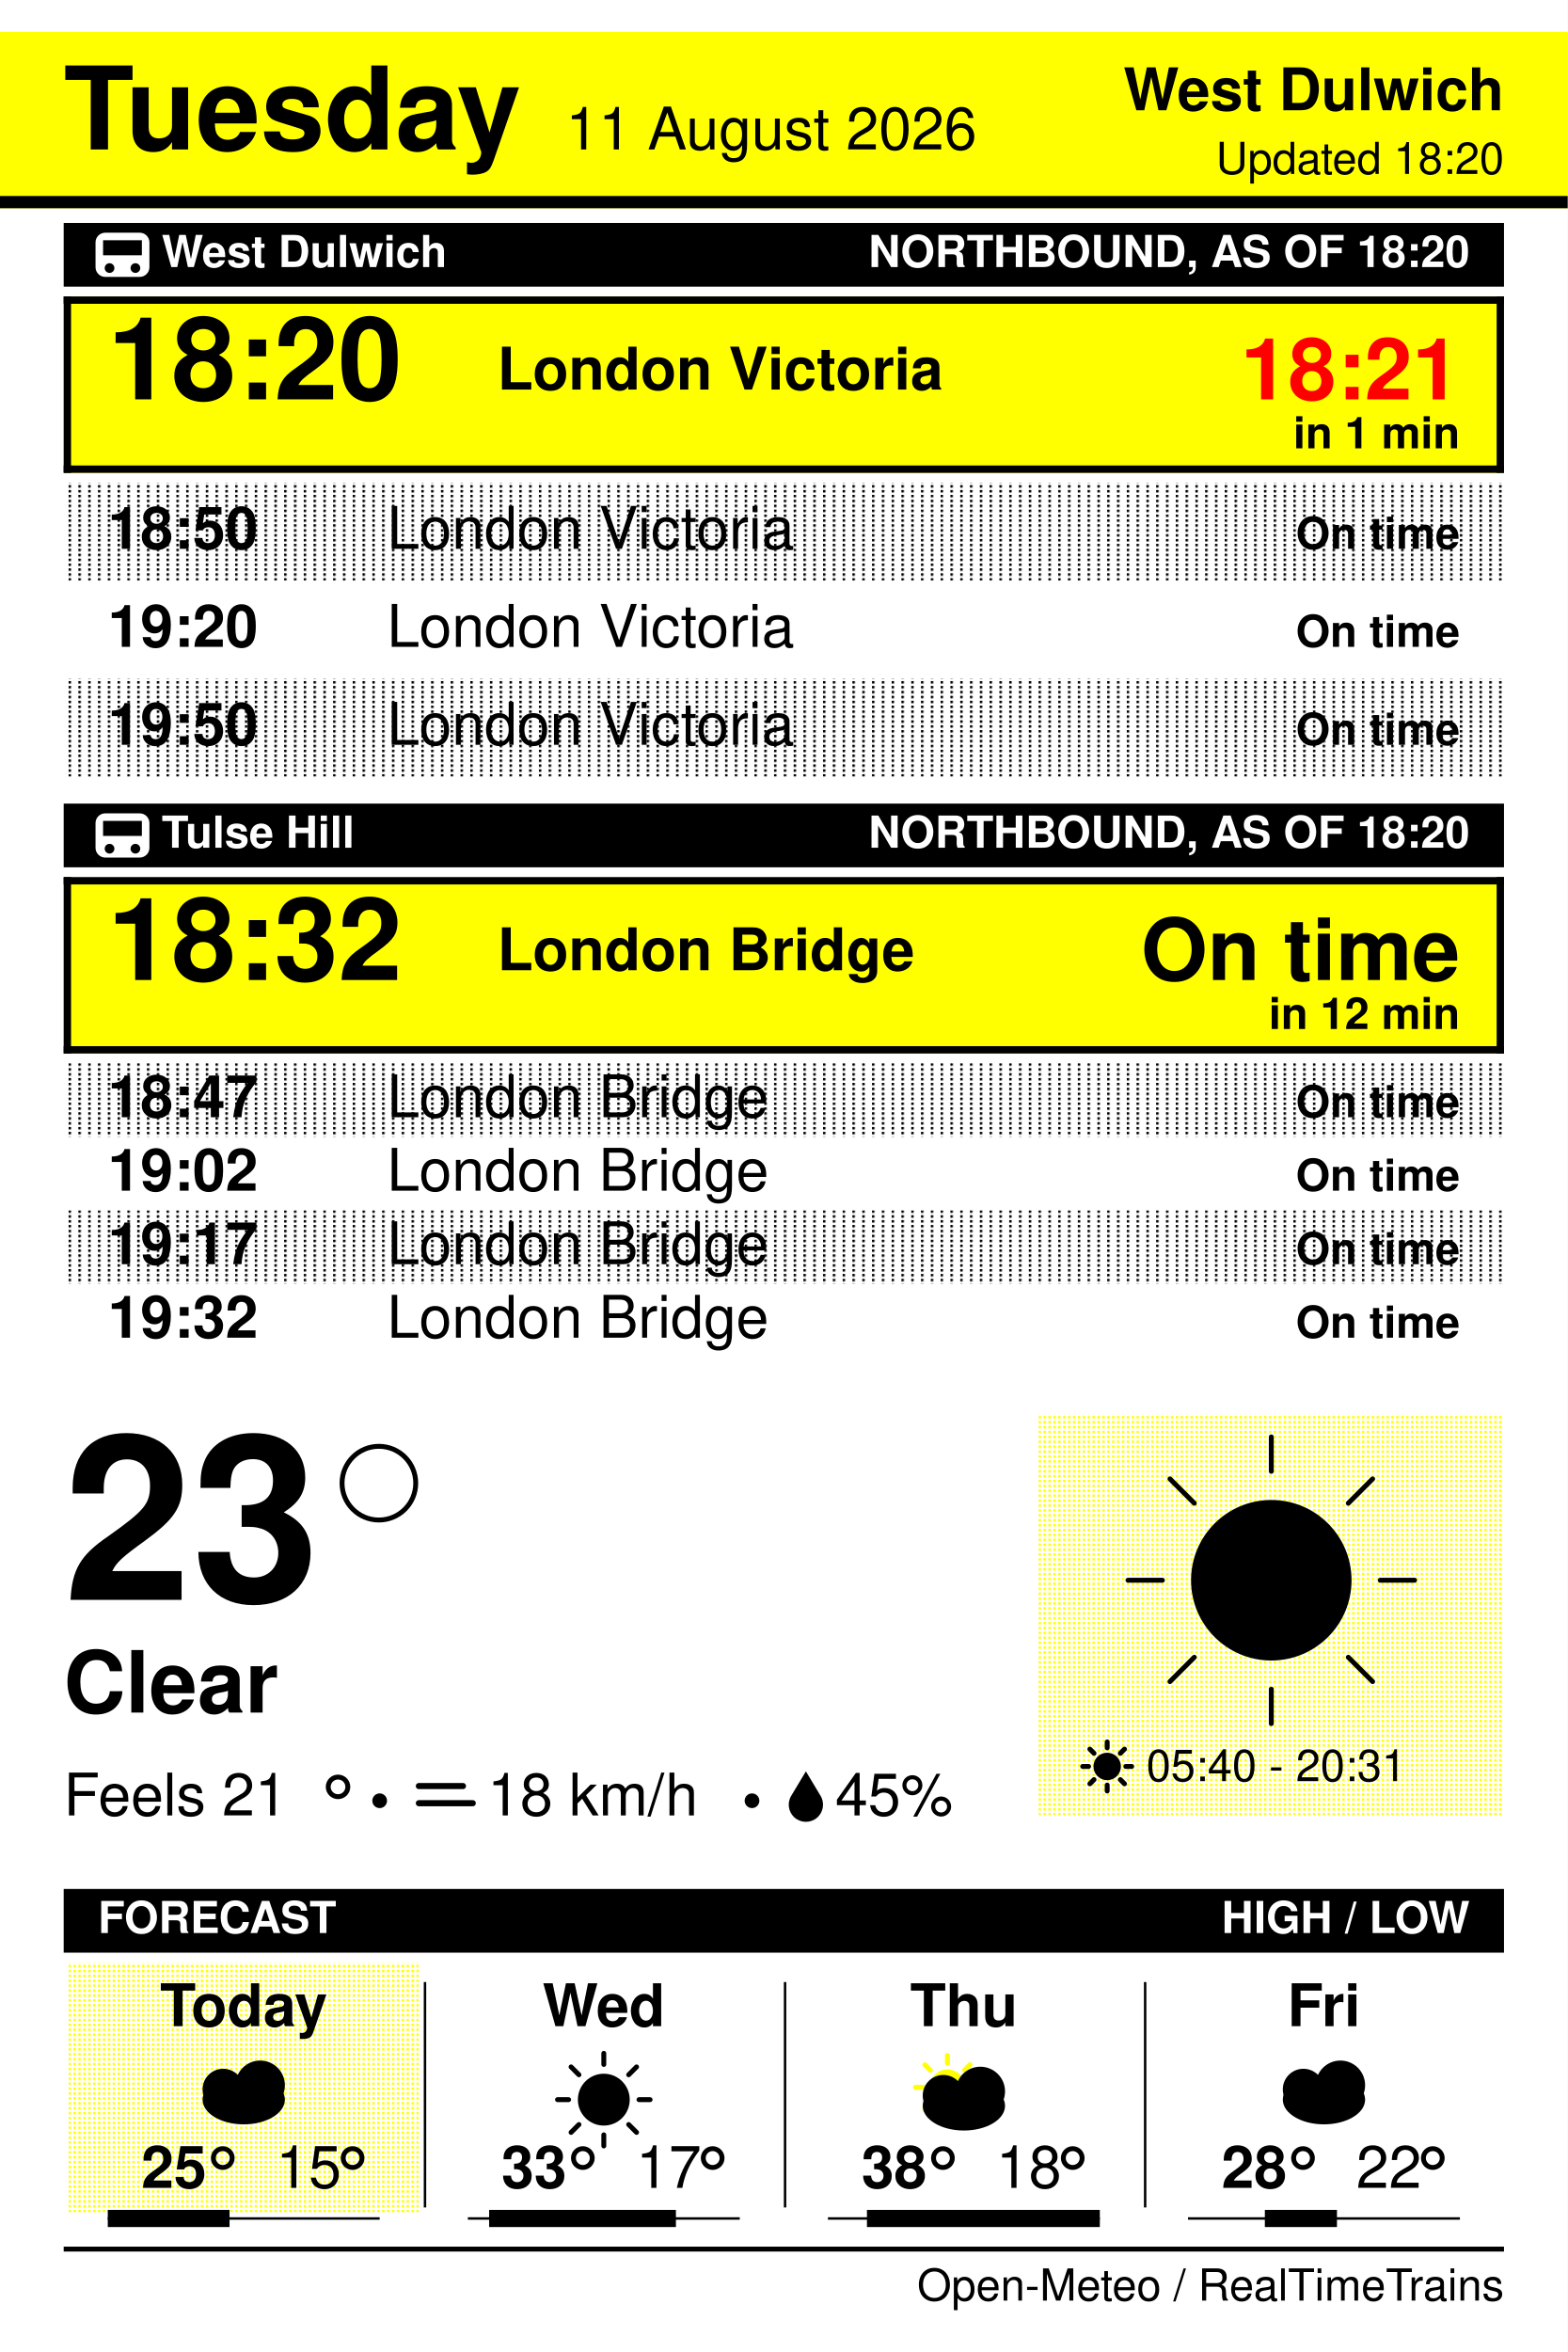
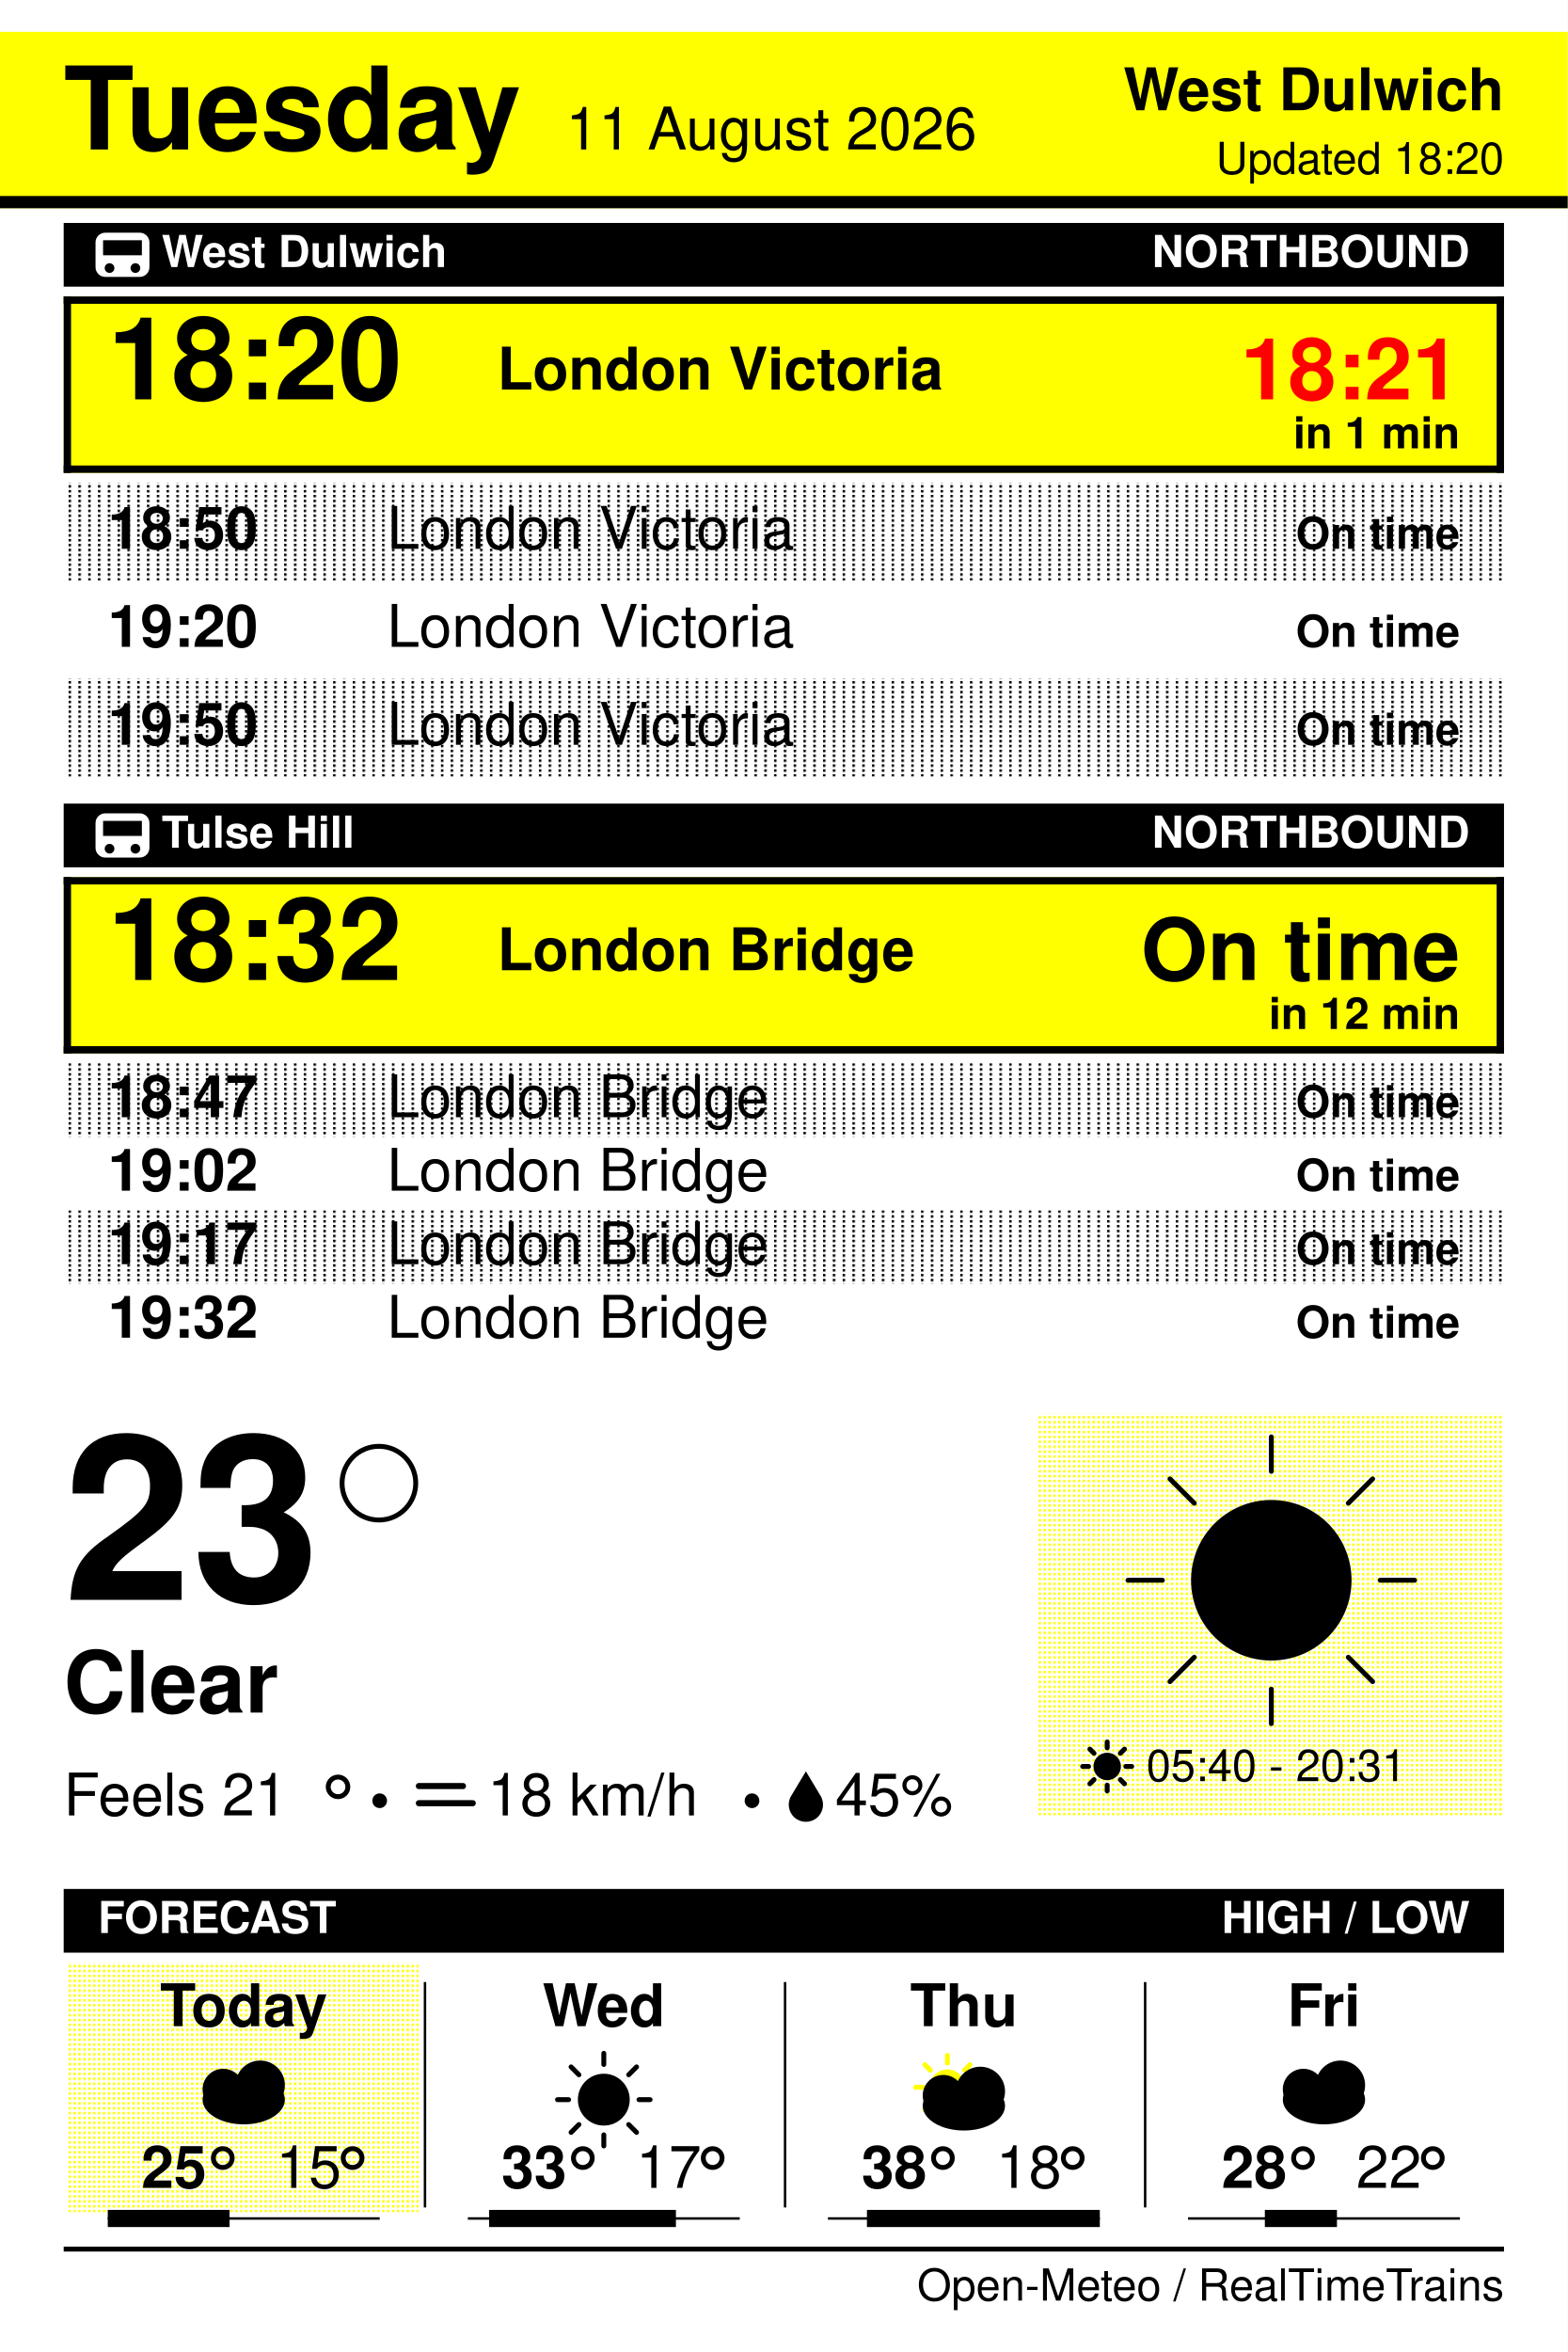
<svg xmlns="http://www.w3.org/2000/svg" viewBox="0 0 640 960" width="640" height="960" role="img" aria-label="Rendered e-ink departure and weather board">
  <defs>
    <pattern id="p50y" width="2" height="2" patternUnits="userSpaceOnUse">
      <rect x="0" y="0" width="1" height="1" fill="#FFFF00" />
      <rect x="1" y="1" width="1" height="1" fill="#FFFF00" />
    </pattern>
    <pattern id="p25y" width="2" height="2" patternUnits="userSpaceOnUse">
      <rect x="0" y="0" width="1" height="1" fill="#FFFF00" />
    </pattern>
    <pattern id="p12k" width="4" height="2" patternUnits="userSpaceOnUse">
      <rect x="0" y="0" width="1" height="1" fill="#000000" />
    </pattern>
  </defs>
  <rect x="0" y="0" width="640" height="960" fill="#FFFFFF" />
  <rect x="0" y="13" width="640" height="72" fill="#FFFF00" />
  <rect x="0" y="80" width="640" height="5" fill="#000000" />
  <text x="26" y="61" fill="#000000" font-size="47" font-family="Helvetica Neue, Helvetica, Arial, sans-serif" font-weight="700" text-anchor="start">Tuesday</text>
  <text x="231" y="61" fill="#000000" font-size="24" font-family="Helvetica Neue, Helvetica, Arial, sans-serif" font-weight="400" text-anchor="start">11 August 2026</text>
  <text x="614" y="45" fill="#000000" font-size="24" font-family="Helvetica Neue, Helvetica, Arial, sans-serif" font-weight="700" text-anchor="end">West Dulwich</text>
  <text x="614" y="71" fill="#000000" font-size="18" font-family="Helvetica Neue, Helvetica, Arial, sans-serif" font-weight="400" text-anchor="end">Updated 18:20</text>
  <rect x="26" y="91" width="588" height="26" fill="#000000" />
  <text x="66" y="109" fill="#FFFFFF" font-size="18" font-family="Helvetica Neue, Helvetica, Arial, sans-serif" font-weight="700" text-anchor="start">West Dulwich</text>
-   <text x="600" y="109" fill="#FFFFFF" font-size="18" font-family="Helvetica Neue, Helvetica, Arial, sans-serif" font-weight="700" text-anchor="end">NORTHBOUND, AS OF 18:20</text>
+   <text x="600" y="109" fill="#FFFFFF" font-size="18" font-family="Helvetica Neue, Helvetica, Arial, sans-serif" font-weight="700" text-anchor="end">NORTHBOUND</text>
  <rect x="39" y="94.98" width="22" height="18.04" rx="3.96" fill="#FFFFFF" />
  <rect x="42.08" y="98.06" width="15.84" height="6.134" fill="#000000" />
  <circle cx="44.72" cy="109.412" r="1.98" fill="#000000" />
  <circle cx="55.28" cy="109.412" r="1.98" fill="#000000" />
  <rect x="26" y="121" width="588" height="72" fill="#FFFF00" />
  <rect x="26" y="121" width="588" height="3" fill="#000000" />
  <rect x="26" y="190" width="588" height="3" fill="#000000" />
  <rect x="26" y="121" width="3" height="72" fill="#000000" />
  <rect x="611" y="121" width="3" height="72" fill="#000000" />
  <text x="44" y="163" fill="#000000" font-size="47" font-family="Helvetica Neue, Helvetica, Arial, sans-serif" font-weight="700" text-anchor="start">18:20</text>
  <text x="596" y="163" fill="#FF0000" font-size="35" font-family="Helvetica Neue, Helvetica, Arial, sans-serif" font-weight="700" text-anchor="end">18:21</text>
  <text x="596" y="183" fill="#000000" font-size="18" font-family="Helvetica Neue, Helvetica, Arial, sans-serif" font-weight="700" text-anchor="end">in 1 min</text>
  <text x="203" y="159" fill="#000000" font-size="24" font-family="Helvetica Neue, Helvetica, Arial, sans-serif" font-weight="700" text-anchor="start">London Victoria</text>
  <rect x="26" y="197" width="588" height="40" fill="url(#p12k)" />
  <text x="44" y="224" fill="#000000" font-size="24" font-family="Helvetica Neue, Helvetica, Arial, sans-serif" font-weight="700" text-anchor="start">18:50</text>
  <text x="596" y="224" fill="#000000" font-size="18" font-family="Helvetica Neue, Helvetica, Arial, sans-serif" font-weight="700" text-anchor="end">On time</text>
  <text x="158" y="224" fill="#000000" font-size="24" font-family="Helvetica Neue, Helvetica, Arial, sans-serif" font-weight="400" text-anchor="start">London Victoria</text>
  <text x="44" y="264" fill="#000000" font-size="24" font-family="Helvetica Neue, Helvetica, Arial, sans-serif" font-weight="700" text-anchor="start">19:20</text>
  <text x="596" y="264" fill="#000000" font-size="18" font-family="Helvetica Neue, Helvetica, Arial, sans-serif" font-weight="700" text-anchor="end">On time</text>
  <text x="158" y="264" fill="#000000" font-size="24" font-family="Helvetica Neue, Helvetica, Arial, sans-serif" font-weight="400" text-anchor="start">London Victoria</text>
  <rect x="26" y="277" width="588" height="40" fill="url(#p12k)" />
  <text x="44" y="304" fill="#000000" font-size="24" font-family="Helvetica Neue, Helvetica, Arial, sans-serif" font-weight="700" text-anchor="start">19:50</text>
  <text x="596" y="304" fill="#000000" font-size="18" font-family="Helvetica Neue, Helvetica, Arial, sans-serif" font-weight="700" text-anchor="end">On time</text>
  <text x="158" y="304" fill="#000000" font-size="24" font-family="Helvetica Neue, Helvetica, Arial, sans-serif" font-weight="400" text-anchor="start">London Victoria</text>
  <rect x="26" y="328" width="588" height="26" fill="#000000" />
  <text x="66" y="346" fill="#FFFFFF" font-size="18" font-family="Helvetica Neue, Helvetica, Arial, sans-serif" font-weight="700" text-anchor="start">Tulse Hill</text>
-   <text x="600" y="346" fill="#FFFFFF" font-size="18" font-family="Helvetica Neue, Helvetica, Arial, sans-serif" font-weight="700" text-anchor="end">NORTHBOUND, AS OF 18:20</text>
+   <text x="600" y="346" fill="#FFFFFF" font-size="18" font-family="Helvetica Neue, Helvetica, Arial, sans-serif" font-weight="700" text-anchor="end">NORTHBOUND</text>
  <rect x="39" y="331.98" width="22" height="18.04" rx="3.96" fill="#FFFFFF" />
  <rect x="42.08" y="335.06" width="15.84" height="6.134" fill="#000000" />
  <circle cx="44.72" cy="346.412" r="1.98" fill="#000000" />
  <circle cx="55.28" cy="346.412" r="1.98" fill="#000000" />
  <rect x="26" y="358" width="588" height="72" fill="#FFFF00" />
  <rect x="26" y="358" width="588" height="3" fill="#000000" />
  <rect x="26" y="427" width="588" height="3" fill="#000000" />
  <rect x="26" y="358" width="3" height="72" fill="#000000" />
  <rect x="611" y="358" width="3" height="72" fill="#000000" />
  <text x="44" y="400" fill="#000000" font-size="47" font-family="Helvetica Neue, Helvetica, Arial, sans-serif" font-weight="700" text-anchor="start">18:32</text>
  <text x="596" y="400" fill="#000000" font-size="35" font-family="Helvetica Neue, Helvetica, Arial, sans-serif" font-weight="700" text-anchor="end">On time</text>
  <text x="596" y="420" fill="#000000" font-size="18" font-family="Helvetica Neue, Helvetica, Arial, sans-serif" font-weight="700" text-anchor="end">in 12 min</text>
  <text x="203" y="396" fill="#000000" font-size="24" font-family="Helvetica Neue, Helvetica, Arial, sans-serif" font-weight="700" text-anchor="start">London Bridge</text>
  <rect x="26" y="434" width="588" height="30" fill="url(#p12k)" />
  <text x="44" y="456" fill="#000000" font-size="24" font-family="Helvetica Neue, Helvetica, Arial, sans-serif" font-weight="700" text-anchor="start">18:47</text>
  <text x="596" y="456" fill="#000000" font-size="18" font-family="Helvetica Neue, Helvetica, Arial, sans-serif" font-weight="700" text-anchor="end">On time</text>
  <text x="158" y="456" fill="#000000" font-size="24" font-family="Helvetica Neue, Helvetica, Arial, sans-serif" font-weight="400" text-anchor="start">London Bridge</text>
  <text x="44" y="486" fill="#000000" font-size="24" font-family="Helvetica Neue, Helvetica, Arial, sans-serif" font-weight="700" text-anchor="start">19:02</text>
  <text x="596" y="486" fill="#000000" font-size="18" font-family="Helvetica Neue, Helvetica, Arial, sans-serif" font-weight="700" text-anchor="end">On time</text>
  <text x="158" y="486" fill="#000000" font-size="24" font-family="Helvetica Neue, Helvetica, Arial, sans-serif" font-weight="400" text-anchor="start">London Bridge</text>
  <rect x="26" y="494" width="588" height="30" fill="url(#p12k)" />
  <text x="44" y="516" fill="#000000" font-size="24" font-family="Helvetica Neue, Helvetica, Arial, sans-serif" font-weight="700" text-anchor="start">19:17</text>
  <text x="596" y="516" fill="#000000" font-size="18" font-family="Helvetica Neue, Helvetica, Arial, sans-serif" font-weight="700" text-anchor="end">On time</text>
  <text x="158" y="516" fill="#000000" font-size="24" font-family="Helvetica Neue, Helvetica, Arial, sans-serif" font-weight="400" text-anchor="start">London Bridge</text>
  <text x="44" y="546" fill="#000000" font-size="24" font-family="Helvetica Neue, Helvetica, Arial, sans-serif" font-weight="700" text-anchor="start">19:32</text>
  <text x="596" y="546" fill="#000000" font-size="18" font-family="Helvetica Neue, Helvetica, Arial, sans-serif" font-weight="700" text-anchor="end">On time</text>
  <text x="158" y="546" fill="#000000" font-size="24" font-family="Helvetica Neue, Helvetica, Arial, sans-serif" font-weight="400" text-anchor="start">London Bridge</text>
  <rect x="424" y="577" width="190" height="164" fill="url(#p25y)" />
  <text x="26" y="653" fill="#000000" font-size="94" font-family="Helvetica Neue, Helvetica, Arial, sans-serif" font-weight="700" text-anchor="start">23</text>
  <circle cx="154.68" cy="605.373" r="15.04" fill="none" stroke="#000000" stroke-width="2" />
  <text x="26" y="699" fill="#000000" font-size="35" font-family="Helvetica Neue, Helvetica, Arial, sans-serif" font-weight="700" text-anchor="start">Clear</text>
  <text x="26" y="741" fill="#000000" font-size="24" font-family="Helvetica Neue, Helvetica, Arial, sans-serif" font-weight="400" text-anchor="start">Feels 21</text>
  <circle cx="138" cy="729.333" r="4" fill="none" stroke="#000000" stroke-width="2" />
  <circle cx="155" cy="735" r="3" fill="#000000" />
  <line x1="171" y1="729" x2="189" y2="729" stroke="#000000" stroke-width="2.5" stroke-linecap="round" />
  <line x1="171" y1="736" x2="193" y2="736" stroke="#000000" stroke-width="2.5" stroke-linecap="round" />
  <text x="199" y="741" fill="#000000" font-size="24" font-family="Helvetica Neue, Helvetica, Arial, sans-serif" font-weight="400" text-anchor="start">18 km/h</text>
  <circle cx="307" cy="735" r="3" fill="#000000" />
  <path d="M 329 723 l 6 10 a 7 7 0 1 1 -12 0 Z" fill="#000000" />
  <text x="341" y="741" fill="#000000" font-size="24" font-family="Helvetica Neue, Helvetica, Arial, sans-serif" font-weight="400" text-anchor="start">45%</text>
  <circle cx="519" cy="645" r="32.76" fill="#000000" />
  <line x1="563.46" y1="645" x2="577.5" y2="645" stroke="#000000" stroke-width="2" stroke-linecap="round" />
  <line x1="550.438" y1="676.438" x2="560.366" y2="686.366" stroke="#000000" stroke-width="2" stroke-linecap="round" />
  <line x1="519" y1="689.46" x2="519" y2="703.5" stroke="#000000" stroke-width="2" stroke-linecap="round" />
  <line x1="487.562" y1="676.438" x2="477.634" y2="686.366" stroke="#000000" stroke-width="2" stroke-linecap="round" />
  <line x1="474.54" y1="645" x2="460.5" y2="645" stroke="#000000" stroke-width="2" stroke-linecap="round" />
  <line x1="487.562" y1="613.562" x2="477.634" y2="603.634" stroke="#000000" stroke-width="2" stroke-linecap="round" />
  <line x1="519" y1="600.54" x2="519" y2="586.5" stroke="#000000" stroke-width="2" stroke-linecap="round" />
  <line x1="550.438" y1="613.562" x2="560.366" y2="603.634" stroke="#000000" stroke-width="2" stroke-linecap="round" />
  <circle cx="452" cy="721" r="5.6" fill="#000000" />
  <line x1="459.6" y1="721" x2="462" y2="721" stroke="#000000" stroke-width="2" stroke-linecap="round" />
  <line x1="457.374" y1="726.374" x2="459.071" y2="728.071" stroke="#000000" stroke-width="2" stroke-linecap="round" />
  <line x1="452" y1="728.6" x2="452" y2="731" stroke="#000000" stroke-width="2" stroke-linecap="round" />
  <line x1="446.626" y1="726.374" x2="444.929" y2="728.071" stroke="#000000" stroke-width="2" stroke-linecap="round" />
  <line x1="444.4" y1="721" x2="442" y2="721" stroke="#000000" stroke-width="2" stroke-linecap="round" />
  <line x1="446.626" y1="715.626" x2="444.929" y2="713.929" stroke="#000000" stroke-width="2" stroke-linecap="round" />
  <line x1="452" y1="713.4" x2="452" y2="711" stroke="#000000" stroke-width="2" stroke-linecap="round" />
  <line x1="457.374" y1="715.626" x2="459.071" y2="713.929" stroke="#000000" stroke-width="2" stroke-linecap="round" />
  <text x="468" y="727" fill="#000000" font-size="18" font-family="Helvetica Neue, Helvetica, Arial, sans-serif" font-weight="400" text-anchor="start">05:40 - 20:31</text>
  <rect x="26" y="771" width="588" height="26" fill="#000000" />
  <text x="40" y="789" fill="#FFFFFF" font-size="18" font-family="Helvetica Neue, Helvetica, Arial, sans-serif" font-weight="700" text-anchor="start">FORECAST</text>
  <text x="600" y="789" fill="#FFFFFF" font-size="18" font-family="Helvetica Neue, Helvetica, Arial, sans-serif" font-weight="700" text-anchor="end">HIGH / LOW</text>
  <rect x="28" y="801" width="143" height="102" fill="url(#p25y)" />
  <text x="99.5" y="827" fill="#000000" font-size="24" font-family="Helvetica Neue, Helvetica, Arial, sans-serif" font-weight="700" text-anchor="middle">Today</text>
  <ellipse cx="99.5" cy="857" rx="16.8" ry="10.08" fill="#000000" />
  <circle cx="91.1" cy="852.8" r="8.4" fill="#000000" />
  <circle cx="106.22" cy="851.12" r="10.08" fill="#000000" />
  <text x="57.66" y="893" fill="#000000" font-size="24" font-family="Helvetica Neue, Helvetica, Arial, sans-serif" font-weight="700" text-anchor="start">25</text>
  <circle cx="90.94" cy="880.84" r="3.84" fill="none" stroke="#000000" stroke-width="2" />
  <text x="112.66" y="893" fill="#000000" font-size="24" font-family="Helvetica Neue, Helvetica, Arial, sans-serif" font-weight="400" text-anchor="start">15</text>
  <circle cx="143.94" cy="880.84" r="3.84" fill="none" stroke="#000000" stroke-width="2" />
  <rect x="44" y="905" width="111" height="1" fill="#000000" />
  <rect x="44" y="902" width="49.709" height="7" fill="#000000" />
  <rect x="173" y="809" width="1" height="92" fill="#000000" />
  <text x="246.5" y="827" fill="#000000" font-size="24" font-family="Helvetica Neue, Helvetica, Arial, sans-serif" font-weight="700" text-anchor="middle">Wed</text>
  <circle cx="246.5" cy="857" r="10.584" fill="#000000" />
  <line x1="260.864" y1="857" x2="265.4" y2="857" stroke="#000000" stroke-width="2" stroke-linecap="round" />
  <line x1="256.657" y1="867.157" x2="259.864" y2="870.364" stroke="#000000" stroke-width="2" stroke-linecap="round" />
  <line x1="246.5" y1="871.364" x2="246.5" y2="875.9" stroke="#000000" stroke-width="2" stroke-linecap="round" />
  <line x1="236.343" y1="867.157" x2="233.136" y2="870.364" stroke="#000000" stroke-width="2" stroke-linecap="round" />
  <line x1="232.136" y1="857" x2="227.6" y2="857" stroke="#000000" stroke-width="2" stroke-linecap="round" />
  <line x1="236.343" y1="846.843" x2="233.136" y2="843.636" stroke="#000000" stroke-width="2" stroke-linecap="round" />
  <line x1="246.5" y1="842.636" x2="246.5" y2="838.1" stroke="#000000" stroke-width="2" stroke-linecap="round" />
  <line x1="256.657" y1="846.843" x2="259.864" y2="843.636" stroke="#000000" stroke-width="2" stroke-linecap="round" />
  <text x="204.66" y="893" fill="#000000" font-size="24" font-family="Helvetica Neue, Helvetica, Arial, sans-serif" font-weight="700" text-anchor="start">33</text>
  <circle cx="237.94" cy="880.84" r="3.84" fill="none" stroke="#000000" stroke-width="2" />
  <text x="259.66" y="893" fill="#000000" font-size="24" font-family="Helvetica Neue, Helvetica, Arial, sans-serif" font-weight="400" text-anchor="start">17</text>
  <circle cx="290.94" cy="880.84" r="3.84" fill="none" stroke="#000000" stroke-width="2" />
  <rect x="191" y="905" width="111" height="1" fill="#000000" />
  <rect x="199.687" y="902" width="76.252" height="7" fill="#000000" />
  <rect x="320" y="809" width="1" height="92" fill="#000000" />
  <text x="393.5" y="827" fill="#000000" font-size="24" font-family="Helvetica Neue, Helvetica, Arial, sans-serif" font-weight="700" text-anchor="middle">Thu</text>
  <circle cx="386.78" cy="851.96" r="7.291" fill="#FFFF00" />
  <line x1="396.675" y1="851.96" x2="399.8" y2="851.96" stroke="#FFFF00" stroke-width="2" stroke-linecap="round" />
  <line x1="393.777" y1="858.957" x2="395.987" y2="861.167" stroke="#FFFF00" stroke-width="2" stroke-linecap="round" />
  <line x1="386.78" y1="861.855" x2="386.78" y2="864.98" stroke="#FFFF00" stroke-width="2" stroke-linecap="round" />
  <line x1="379.783" y1="858.957" x2="377.573" y2="861.167" stroke="#FFFF00" stroke-width="2" stroke-linecap="round" />
  <line x1="376.885" y1="851.96" x2="373.76" y2="851.96" stroke="#FFFF00" stroke-width="2" stroke-linecap="round" />
  <line x1="379.783" y1="844.963" x2="377.573" y2="842.753" stroke="#FFFF00" stroke-width="2" stroke-linecap="round" />
  <line x1="386.78" y1="842.065" x2="386.78" y2="838.94" stroke="#FFFF00" stroke-width="2" stroke-linecap="round" />
  <line x1="393.777" y1="844.963" x2="395.987" y2="842.753" stroke="#FFFF00" stroke-width="2" stroke-linecap="round" />
  <ellipse cx="393.5" cy="859.52" rx="16.8" ry="10.08" fill="#000000" />
  <circle cx="385.1" cy="855.32" r="8.4" fill="#000000" />
  <circle cx="400.22" cy="853.64" r="10.08" fill="#000000" />
  <text x="351.66" y="893" fill="#000000" font-size="24" font-family="Helvetica Neue, Helvetica, Arial, sans-serif" font-weight="700" text-anchor="start">38</text>
  <circle cx="384.94" cy="880.84" r="3.84" fill="none" stroke="#000000" stroke-width="2" />
  <text x="406.66" y="893" fill="#000000" font-size="24" font-family="Helvetica Neue, Helvetica, Arial, sans-serif" font-weight="400" text-anchor="start">18</text>
  <circle cx="437.94" cy="880.84" r="3.84" fill="none" stroke="#000000" stroke-width="2" />
  <rect x="338" y="905" width="111" height="1" fill="#000000" />
  <rect x="353.926" y="902" width="95.074" height="7" fill="#000000" />
  <rect x="467" y="809" width="1" height="92" fill="#000000" />
  <text x="540.5" y="827" fill="#000000" font-size="24" font-family="Helvetica Neue, Helvetica, Arial, sans-serif" font-weight="700" text-anchor="middle">Fri</text>
  <ellipse cx="540.5" cy="857" rx="16.8" ry="10.08" fill="#000000" />
  <circle cx="532.1" cy="852.8" r="8.4" fill="#000000" />
  <circle cx="547.22" cy="851.12" r="10.08" fill="#000000" />
  <text x="498.66" y="893" fill="#000000" font-size="24" font-family="Helvetica Neue, Helvetica, Arial, sans-serif" font-weight="700" text-anchor="start">28</text>
  <circle cx="531.94" cy="880.84" r="3.84" fill="none" stroke="#000000" stroke-width="2" />
  <text x="553.66" y="893" fill="#000000" font-size="24" font-family="Helvetica Neue, Helvetica, Arial, sans-serif" font-weight="400" text-anchor="start">22</text>
  <circle cx="584.94" cy="880.84" r="3.84" fill="none" stroke="#000000" stroke-width="2" />
  <rect x="485" y="905" width="111" height="1" fill="#000000" />
  <rect x="516.37" y="902" width="29.439" height="7" fill="#000000" />
  <rect x="26" y="917" width="588" height="2" fill="#000000" />
  <text x="614" y="939" fill="#000000" font-size="18" font-family="Helvetica Neue, Helvetica, Arial, sans-serif" font-weight="400" text-anchor="end">Open-Meteo / RealTimeTrains</text>
</svg>
